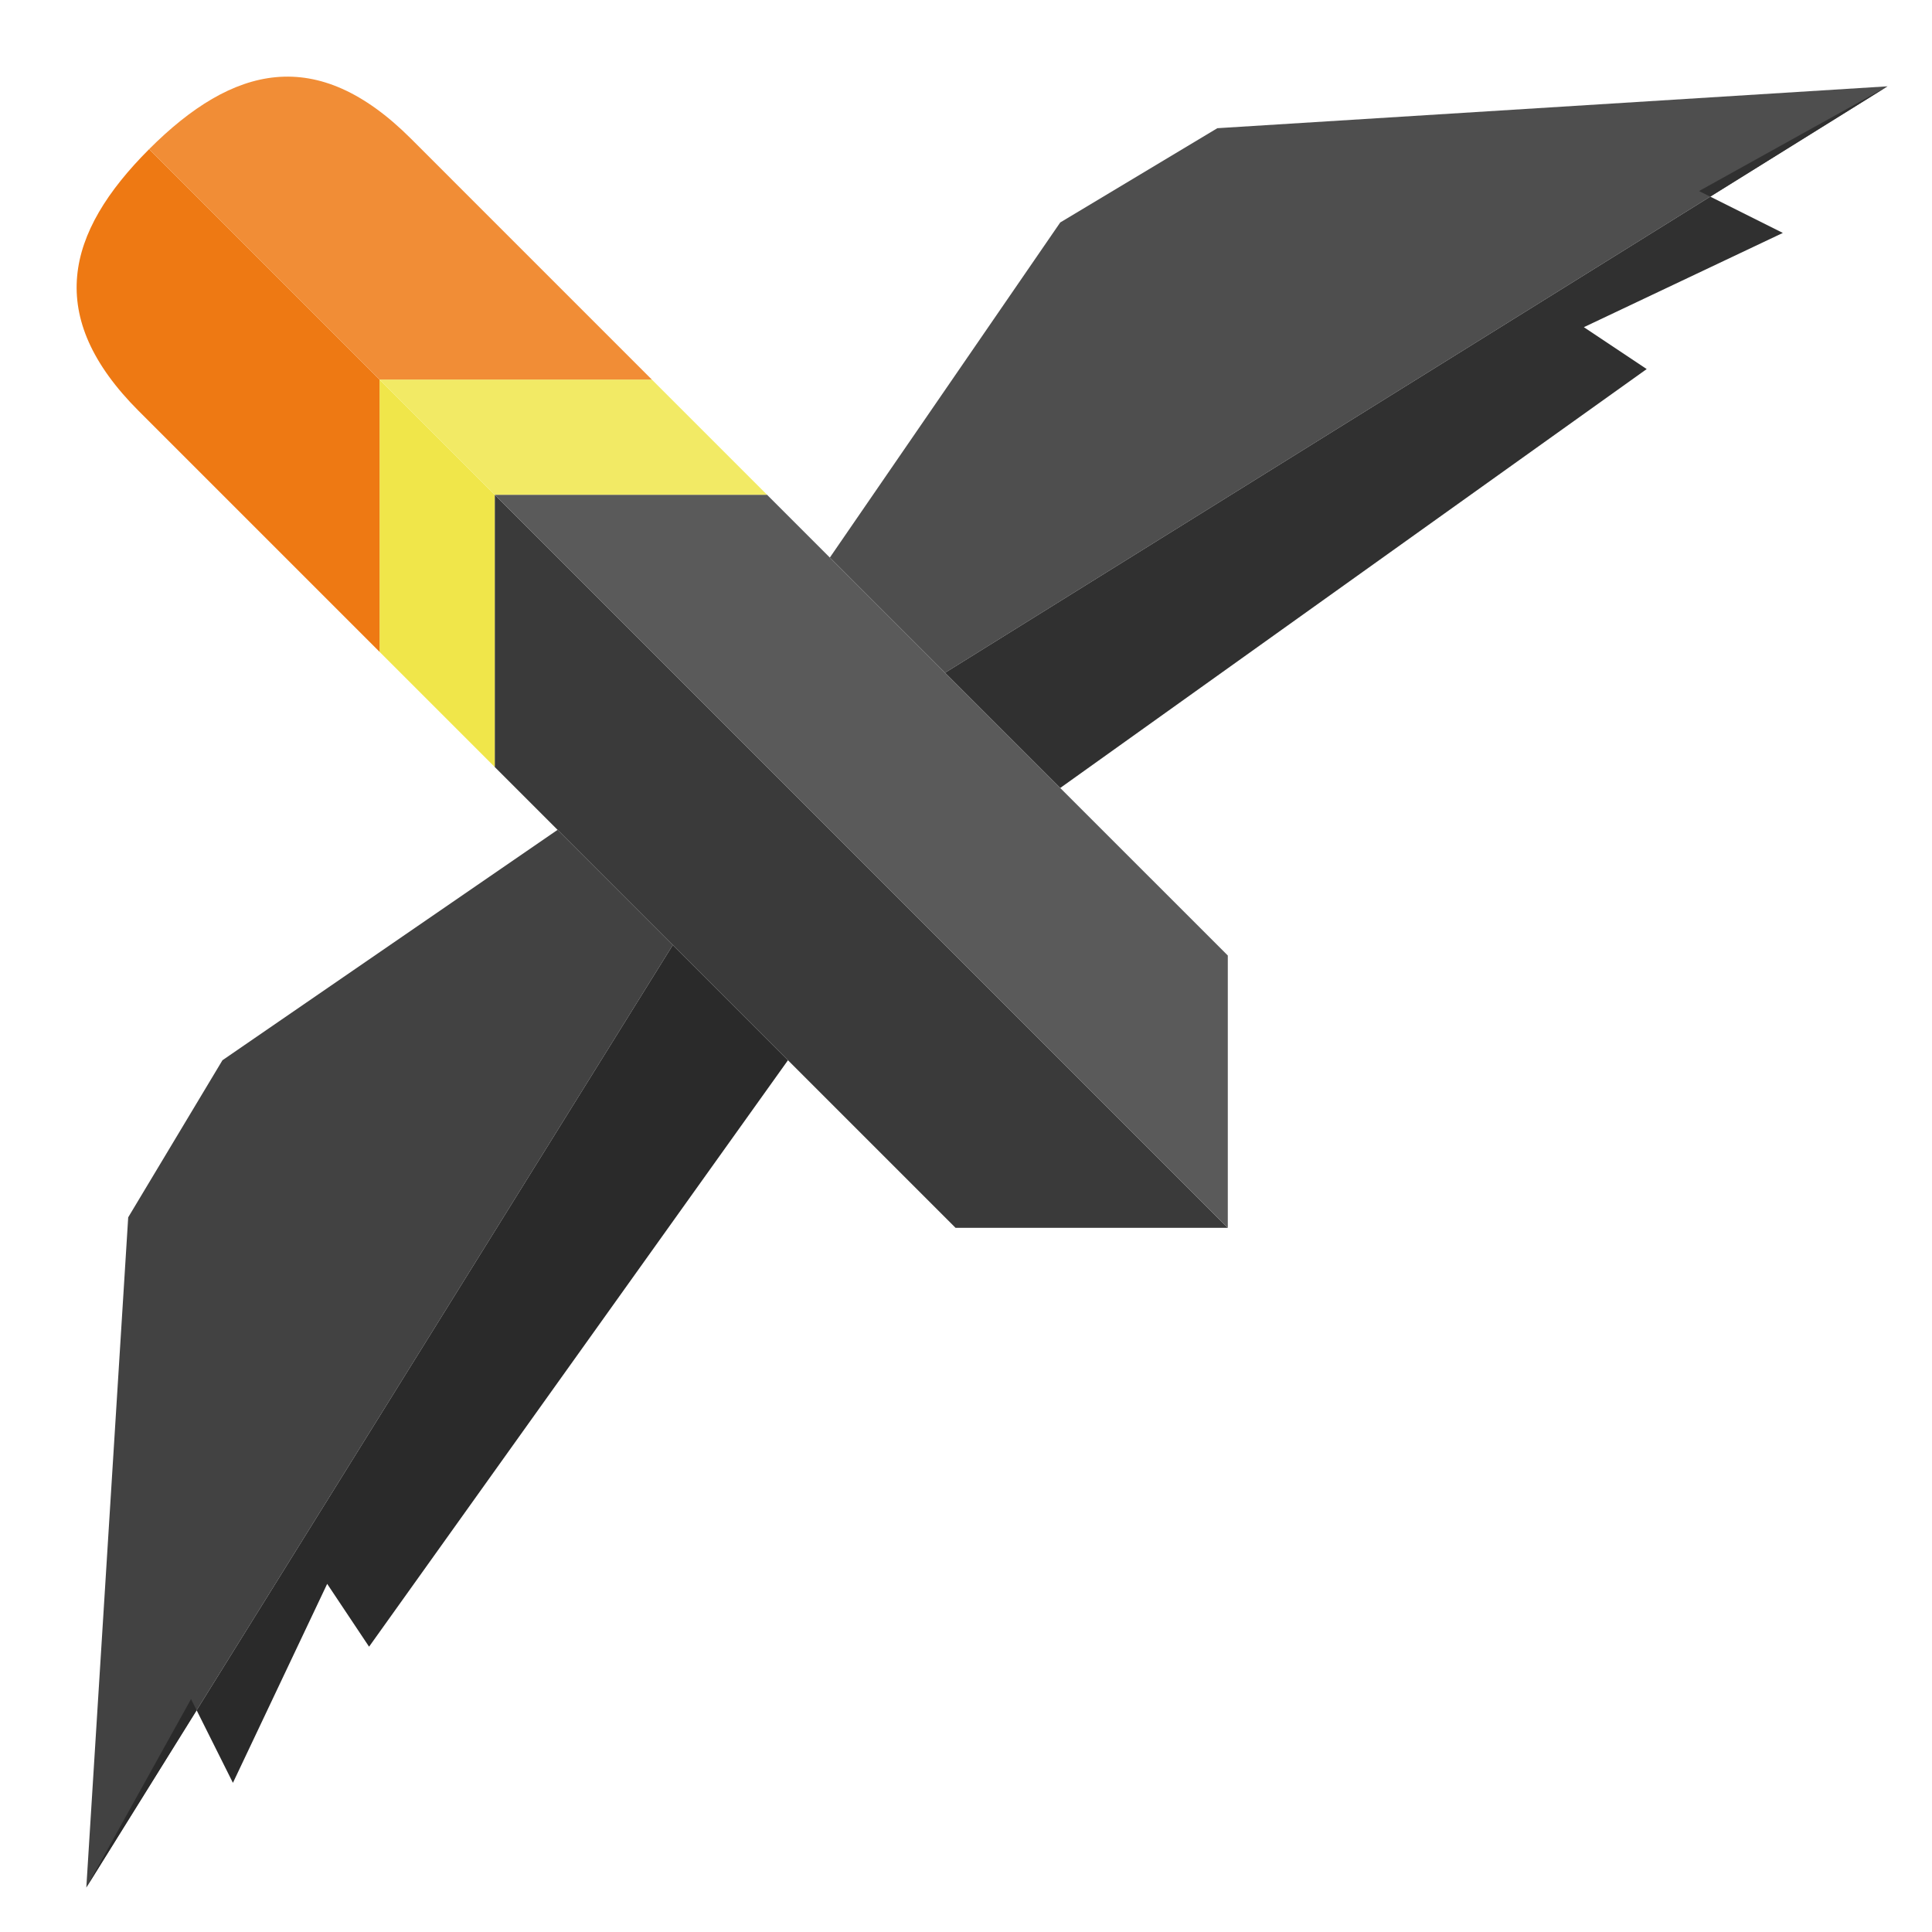
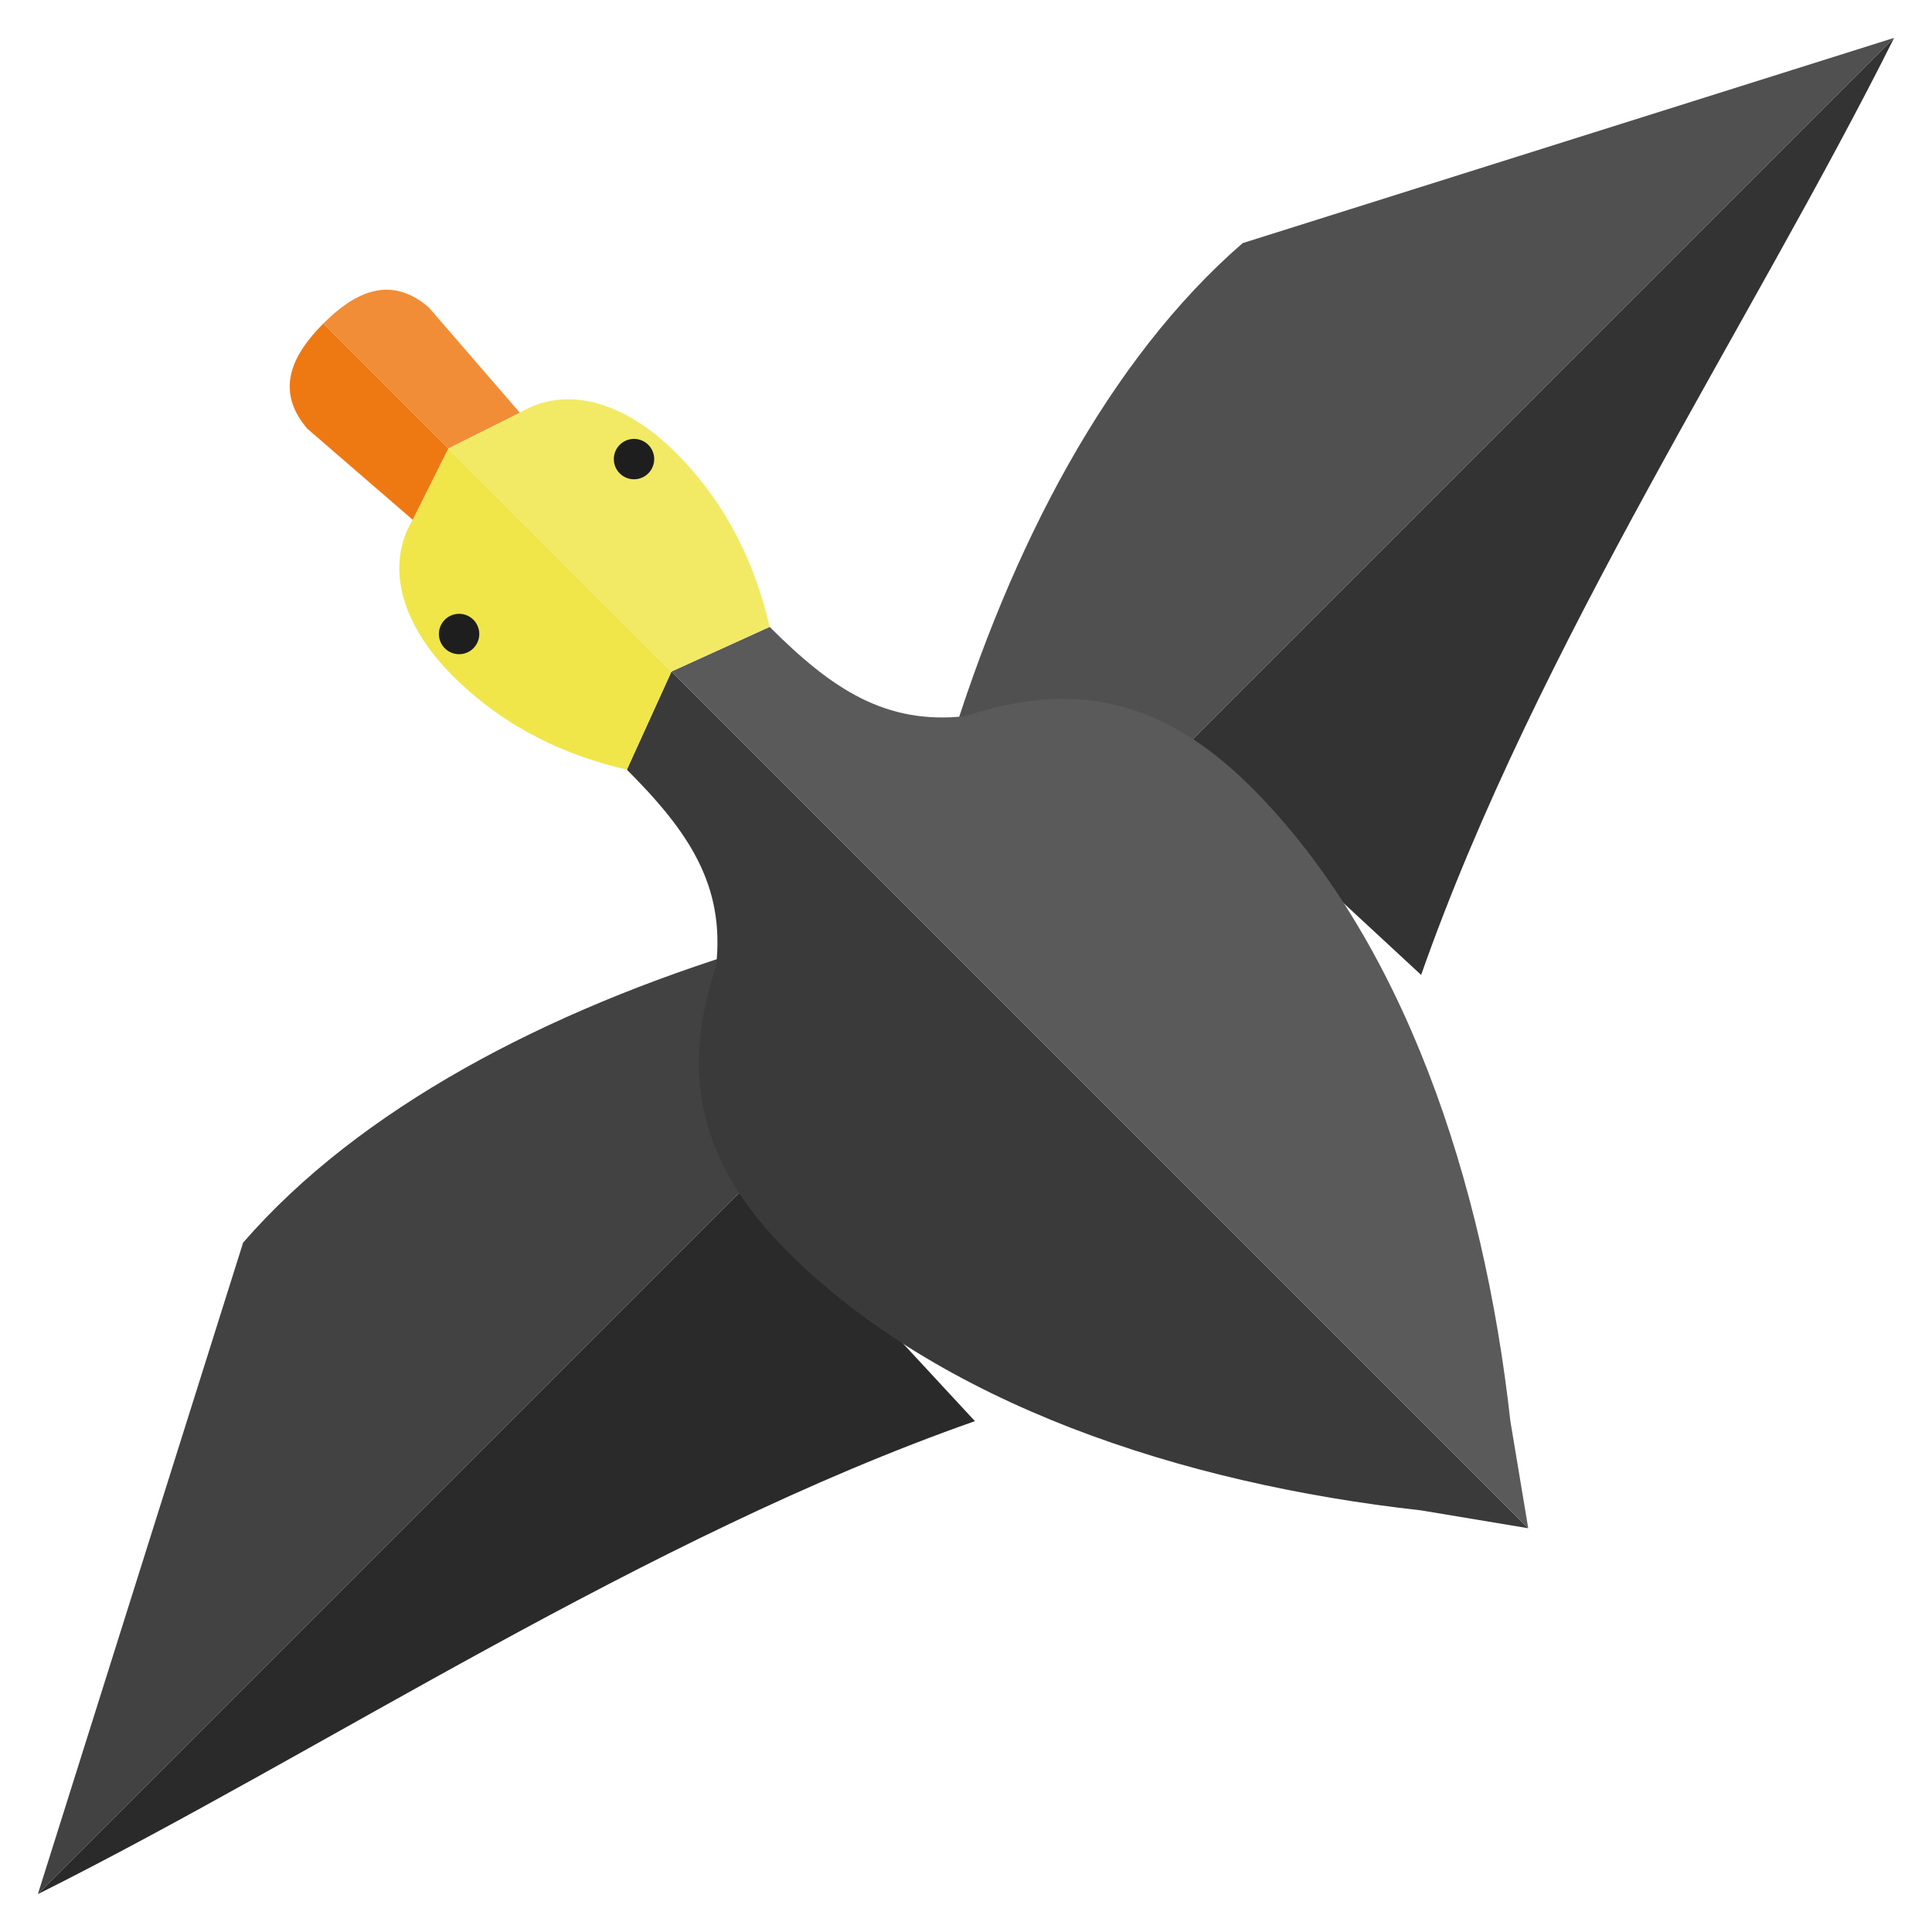
- <svg xmlns="http://www.w3.org/2000/svg" viewBox="0 0 130.451 130.451" role="img" aria-labelledby="t">
-   <g transform="translate(45.426,45.426) rotate(-45) translate(0,-50)">
-     <polygon fill="#4e4e4e" points="13,52 40,47 52,50 86,80 13,63" />
-     <polygon fill="#303030" points="13,63 86,80 72,76 74,82 60,77 61,82 13,74" />
-     <polygon fill="#424242" points="-13,52 -40,47 -52,50 -86,80 -13,63" />
-     <polygon fill="#2a2a2a" points="-13,63 -86,80 -72,76 -74,82 -60,77 -61,82 -13,74" />
-     <polygon fill="#3a3a3a" points="0,33 -13,46 -13,90 0,103" />
-     <polygon fill="#5a5a5a" points="0,33 13,46 13,90 0,103" />
-     <polygon fill="#f0e64a" points="0,22 -13,35 -13,46 0,33" />
-     <polygon fill="#f2ea65" points="0,22 13,35 13,46 0,33" />
-     <path fill="#ee7913" d="M0,0 C-8,0 -13,3 -13,12 L-13,35 L0,22 Z" />
-     <path fill="#f18d36" d="M0,0 C8,0 13,3 13,12 L13,35 L0,22 Z" />
+ <svg xmlns="http://www.w3.org/2000/svg" viewBox="0 0 153.078 153.078" role="img" aria-labelledby="t">
+   <g transform="translate(72.296,72.296) rotate(-45) translate(0,-66)">
+     <path fill="#424242" transform="scale(-1,1)" d="M11,59 C26,51 42,46 56,47 L104,72 L24,72 Z" />
+     <path fill="#505050" d="M11,59 C26,51 42,46 56,47 L104,72 L24,72 Z" />
+     <path fill="#2a2a2a" transform="scale(-1,1)" d="M24,72 L104,72 C80,80 50,86 25,98 Z" />
+     <path fill="#333333" d="M24,72 L104,72 C80,80 50,86 25,98 Z" />
+     <path fill="#3a3a3a" transform="scale(-1,1)" d="M0,39 L8,42 C8,49 9,54 14,58 C22,62 26,68 26,78 C26,95 17,113 5,128 L0,135 Z" />
+     <path fill="#5a5a5a" d="M0,39 L8,42 C8,49 9,54 14,58 C22,62 26,68 26,78 C26,95 17,113 5,128 L0,135 Z" />
+     <path fill="#f0e64a" transform="scale(-1,1)" d="M0,14 L6,16 C10,17 12.5,21 12.5,27 C12.5,33 10.5,38 8,42 L0,39 Z" />
+     <path fill="#f2ea65" d="M0,14 L6,16 C10,17 12.5,21 12.5,27 C12.5,33 10.5,38 8,42 L0,39 Z" />
+     <path fill="#ee7913" transform="scale(-1,1)" d="M0,0 C3.5,0 6.5,1 6.8,5 L6,16 L0,14 Z" />
+     <path fill="#f18d36" d="M0,0 C3.5,0 6.5,1 6.8,5 L6,16 L0,14 Z" />
+     <circle fill="#1e1e1e" cx="-9.8" cy="25" r="1.6" />
+     <circle fill="#1e1e1e" cx="9.8" cy="25" r="1.6" />
  </g>
</svg>
